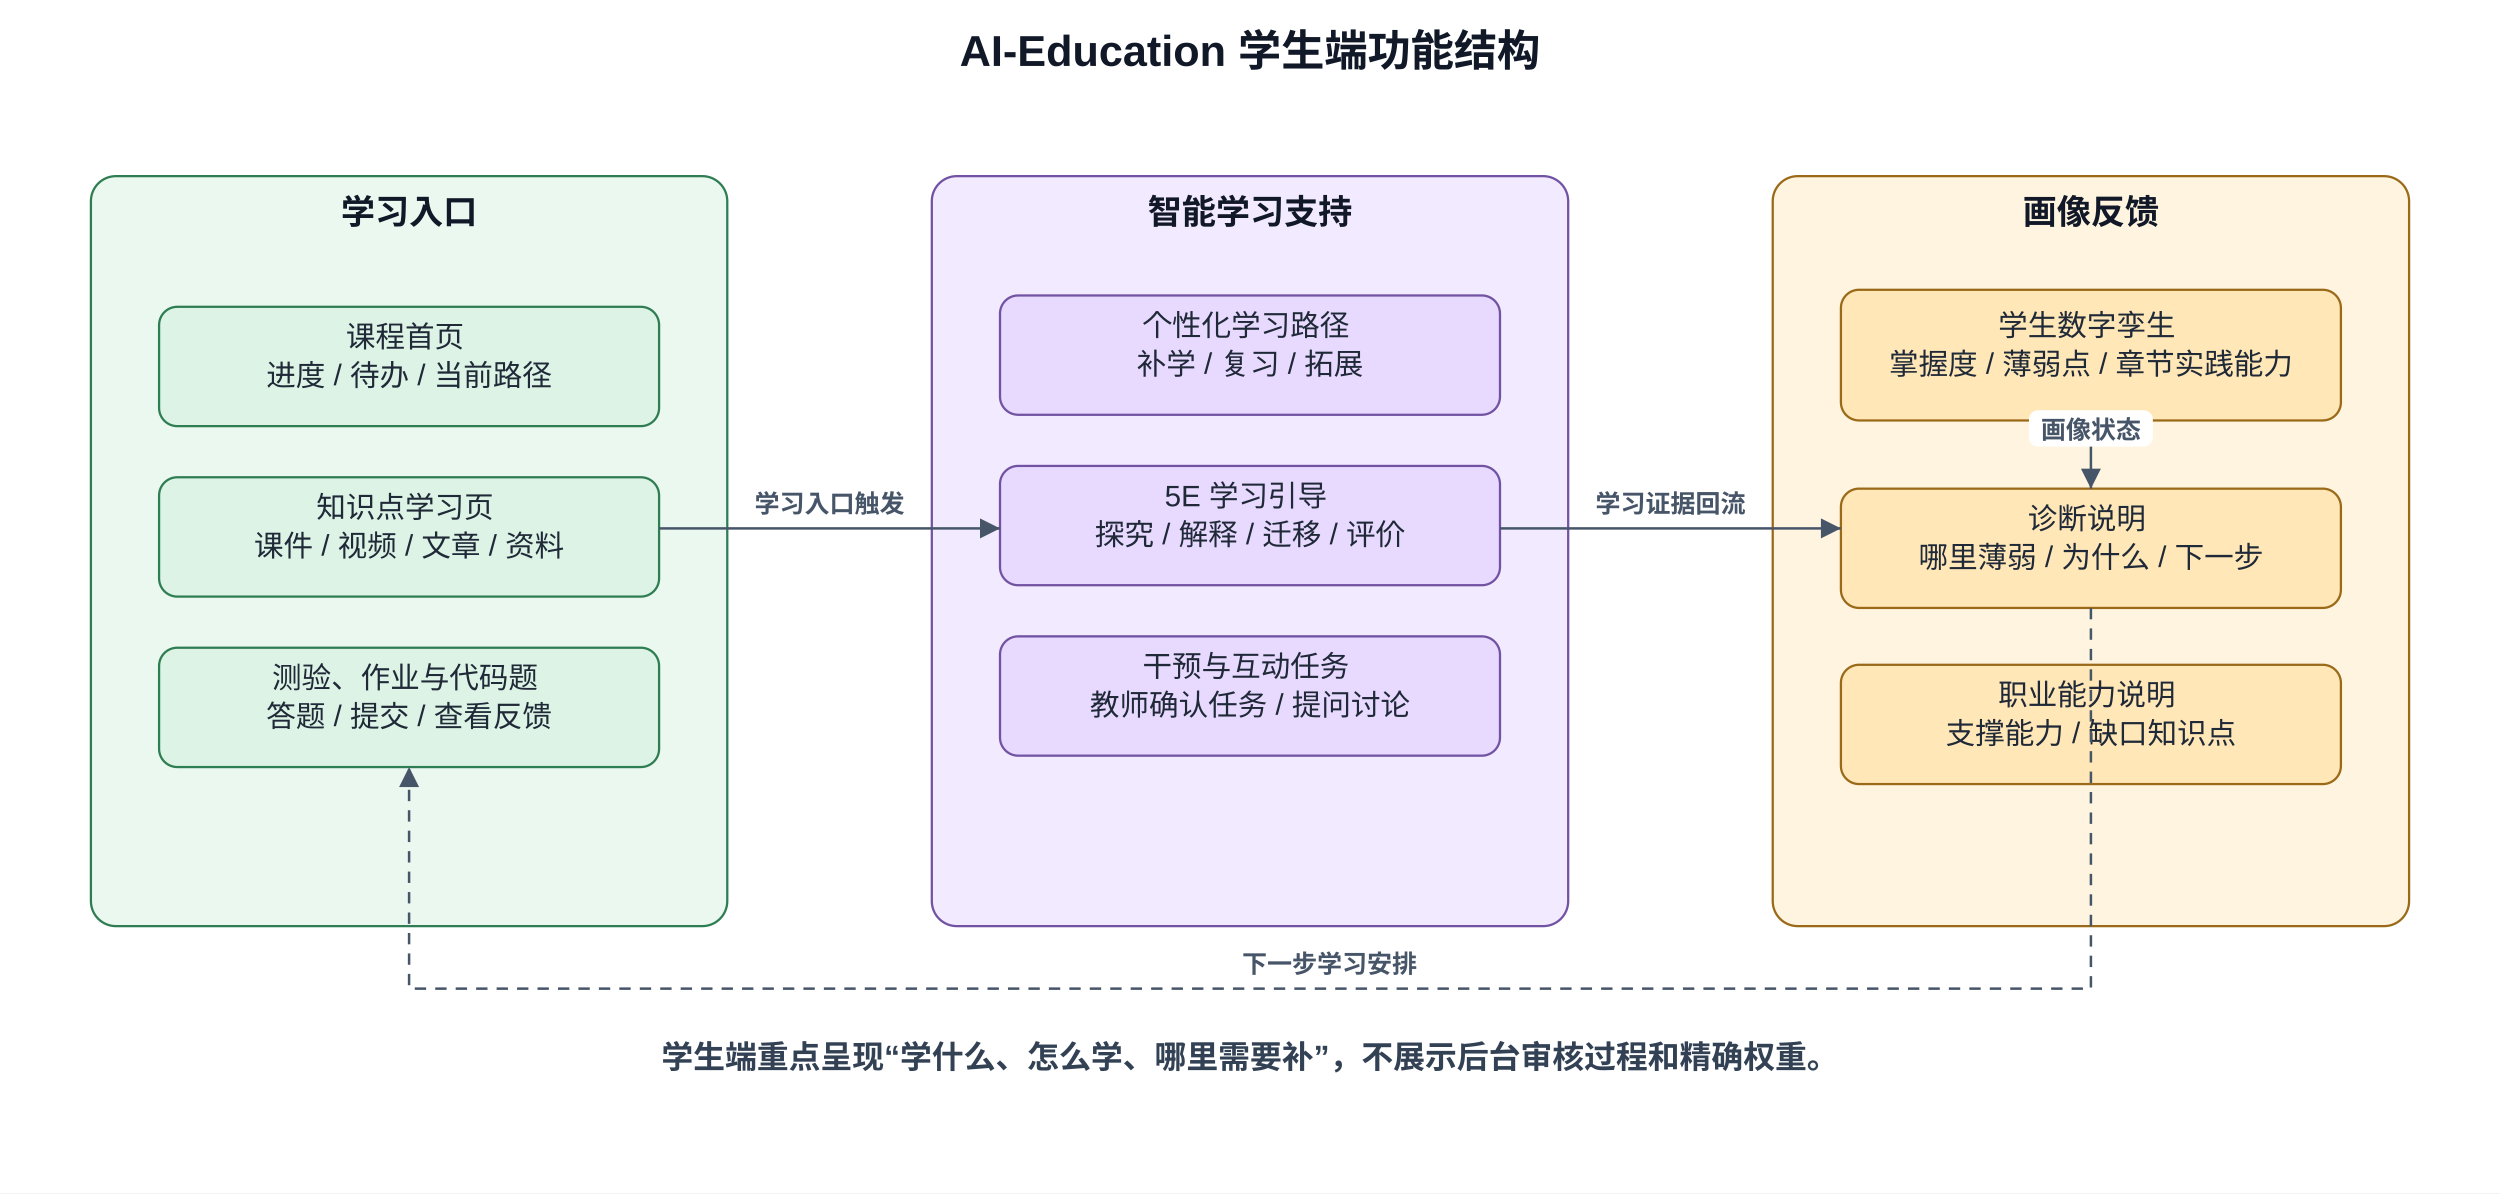
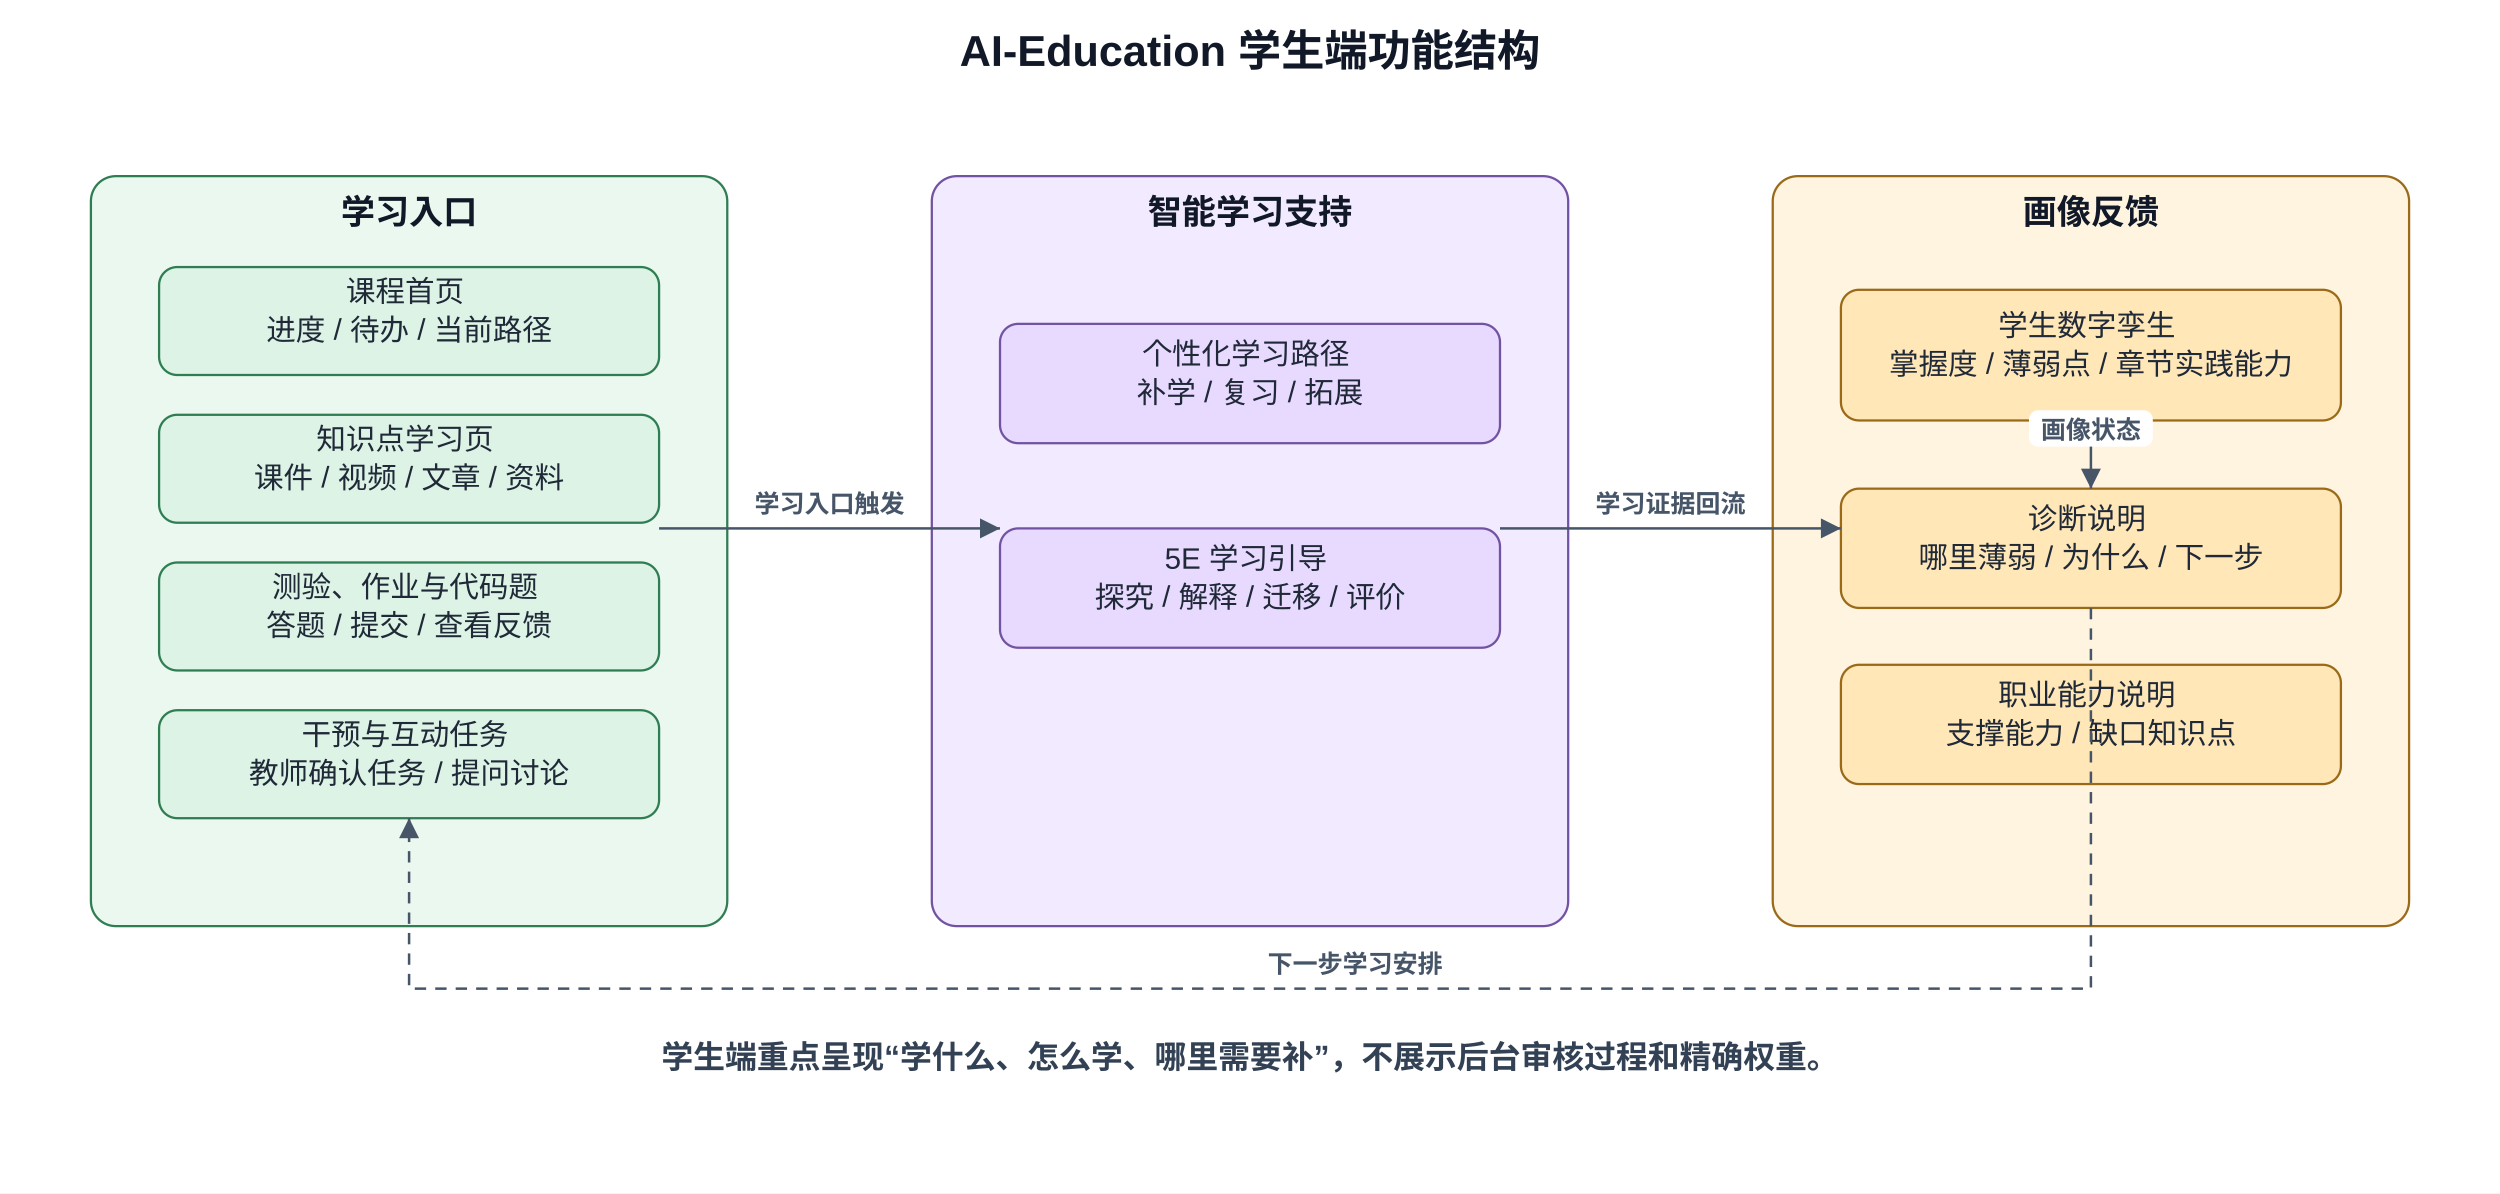
<svg xmlns="http://www.w3.org/2000/svg" width="2200" height="1050" viewBox="0 0 2200 1050">
  <defs>
    <marker id="arrow" markerWidth="12" markerHeight="12" refX="10" refY="6" orient="auto" markerUnits="strokeWidth">
      <path d="M2,2 L10,6 L2,10 Z" fill="#475569" />
    </marker>
  </defs>
  <rect x="0" y="0" width="100%" height="100%" fill="#FFFFFF" />
  <text x="1100.0" y="58" font-family="Microsoft YaHei, SimHei, Arial, sans-serif" font-size="38" font-weight="700" fill="#111827" text-anchor="middle">AI-Education 学生端功能结构</text>
  <rect x="80" y="155" width="560" height="660" rx="22" ry="22" fill="#EAF8EF" stroke="#2F7D52" stroke-width="2" />
  <text font-family="Microsoft YaHei, SimHei, Arial, sans-serif" font-size="30" font-weight="700" fill="#111827" text-anchor="middle">
    <tspan x="360.0" y="197.0">学习入口</tspan>
  </text>
  <rect x="820" y="155" width="560" height="660" rx="22" ry="22" fill="#F2EAFE" stroke="#7253A3" stroke-width="2" />
  <text font-family="Microsoft YaHei, SimHei, Arial, sans-serif" font-size="30" font-weight="700" fill="#111827" text-anchor="middle">
    <tspan x="1100.0" y="197.0">智能学习支持</tspan>
  </text>
  <rect x="1560" y="155" width="560" height="660" rx="22" ry="22" fill="#FFF4E0" stroke="#9A6A19" stroke-width="2" />
  <text font-family="Microsoft YaHei, SimHei, Arial, sans-serif" font-size="30" font-weight="700" fill="#111827" text-anchor="middle">
    <tspan x="1840.0" y="197.0">画像反馈</tspan>
  </text>
-   <rect x="140" y="270" width="440" height="105" rx="16" ry="16" fill="#DDF3E5" stroke="#2F7D52" stroke-width="2" />
+   <rect x="140" y="235" width="440" height="95" rx="16" ry="16" fill="#DDF3E5" stroke="#2F7D52" stroke-width="2" />
  <text font-family="Microsoft YaHei, SimHei, Arial, sans-serif" font-size="26" font-weight="400" fill="#1F2937" text-anchor="middle">
-     <tspan x="360.0" y="305.5">课程首页</tspan>
-     <tspan x="360.0" y="339.5">进度 / 待办 / 当前路径</tspan>
+     <tspan x="360.0" y="265.5">课程首页</tspan>
+     <tspan x="360.0" y="299.5">进度 / 待办 / 当前路径</tspan>
  </text>
-   <rect x="140" y="420" width="440" height="105" rx="16" ry="16" fill="#DDF3E5" stroke="#2F7D52" stroke-width="2" />
+   <rect x="140" y="365" width="440" height="95" rx="16" ry="16" fill="#DDF3E5" stroke="#2F7D52" stroke-width="2" />
  <text font-family="Microsoft YaHei, SimHei, Arial, sans-serif" font-size="26" font-weight="400" fill="#1F2937" text-anchor="middle">
-     <tspan x="360.0" y="455.5">知识点学习页</tspan>
-     <tspan x="360.0" y="489.5">课件 / 视频 / 文章 / 资料</tspan>
+     <tspan x="360.0" y="395.5">知识点学习页</tspan>
+     <tspan x="360.0" y="429.5">课件 / 视频 / 文章 / 资料</tspan>
  </text>
-   <rect x="140" y="570" width="440" height="105" rx="16" ry="16" fill="#DDF3E5" stroke="#2F7D52" stroke-width="2" />
+   <rect x="140" y="495" width="440" height="95" rx="16" ry="16" fill="#DDF3E5" stroke="#2F7D52" stroke-width="2" />
  <text font-family="Microsoft YaHei, SimHei, Arial, sans-serif" font-size="26" font-weight="400" fill="#1F2937" text-anchor="middle">
-     <tspan x="360.0" y="605.5">测验、作业与代码题</tspan>
-     <tspan x="360.0" y="639.5">答题 / 提交 / 查看反馈</tspan>
+     <tspan x="360.0" y="525.5">测验、作业与代码题</tspan>
+     <tspan x="360.0" y="559.5">答题 / 提交 / 查看反馈</tspan>
  </text>
-   <rect x="880" y="260" width="440" height="105" rx="16" ry="16" fill="#E8D9FF" stroke="#7253A3" stroke-width="2" />
+   <rect x="140" y="625" width="440" height="95" rx="16" ry="16" fill="#DDF3E5" stroke="#2F7D52" stroke-width="2" />
  <text font-family="Microsoft YaHei, SimHei, Arial, sans-serif" font-size="26" font-weight="400" fill="#1F2937" text-anchor="middle">
-     <tspan x="1100.0" y="295.5">个性化学习路径</tspan>
-     <tspan x="1100.0" y="329.5">补学 / 复习 / 拓展</tspan>
+     <tspan x="360.0" y="655.5">干预与互动任务</tspan>
+     <tspan x="360.0" y="689.5">教师确认任务 / 提问讨论</tspan>
  </text>
-   <rect x="880" y="410" width="440" height="105" rx="16" ry="16" fill="#E8D9FF" stroke="#7253A3" stroke-width="2" />
+   <rect x="880" y="285" width="440" height="105" rx="16" ry="16" fill="#E8D9FF" stroke="#7253A3" stroke-width="2" />
  <text font-family="Microsoft YaHei, SimHei, Arial, sans-serif" font-size="26" font-weight="400" fill="#1F2937" text-anchor="middle">
-     <tspan x="1100.0" y="445.5">5E 学习引导</tspan>
-     <tspan x="1100.0" y="479.5">探究 / 解释 / 迁移 / 评价</tspan>
+     <tspan x="1100.0" y="320.5">个性化学习路径</tspan>
+     <tspan x="1100.0" y="354.5">补学 / 复习 / 拓展</tspan>
  </text>
-   <rect x="880" y="560" width="440" height="105" rx="16" ry="16" fill="#E8D9FF" stroke="#7253A3" stroke-width="2" />
+   <rect x="880" y="465" width="440" height="105" rx="16" ry="16" fill="#E8D9FF" stroke="#7253A3" stroke-width="2" />
  <text font-family="Microsoft YaHei, SimHei, Arial, sans-serif" font-size="26" font-weight="400" fill="#1F2937" text-anchor="middle">
-     <tspan x="1100.0" y="595.5">干预与互动任务</tspan>
-     <tspan x="1100.0" y="629.5">教师确认任务 / 提问讨论</tspan>
+     <tspan x="1100.0" y="500.5">5E 学习引导</tspan>
+     <tspan x="1100.0" y="534.5">探究 / 解释 / 迁移 / 评价</tspan>
  </text>
  <rect x="1620" y="255" width="440" height="115" rx="16" ry="16" fill="#FFE7B8" stroke="#9A6A19" stroke-width="2" />
  <text font-family="Microsoft YaHei, SimHei, Arial, sans-serif" font-size="26" font-weight="400" fill="#1F2937" text-anchor="middle">
    <tspan x="1840.0" y="295.5">学生数字孪生</tspan>
    <tspan x="1840.0" y="329.5">掌握度 / 薄弱点 / 章节实践能力</tspan>
  </text>
  <rect x="1620" y="430" width="440" height="105" rx="16" ry="16" fill="#FFE7B8" stroke="#9A6A19" stroke-width="2" />
  <text font-family="Microsoft YaHei, SimHei, Arial, sans-serif" font-size="26" font-weight="400" fill="#1F2937" text-anchor="middle">
    <tspan x="1840.0" y="465.5">诊断说明</tspan>
    <tspan x="1840.0" y="499.5">哪里薄弱 / 为什么 / 下一步</tspan>
  </text>
  <rect x="1620" y="585" width="440" height="105" rx="16" ry="16" fill="#FFE7B8" stroke="#9A6A19" stroke-width="2" />
  <text font-family="Microsoft YaHei, SimHei, Arial, sans-serif" font-size="26" font-weight="400" fill="#1F2937" text-anchor="middle">
    <tspan x="1840.0" y="620.5">职业能力说明</tspan>
    <tspan x="1840.0" y="654.5">支撑能力 / 缺口知识点</tspan>
  </text>
  <path d="M 580,465 L 880,465" fill="none" stroke="#475569" stroke-width="2.2" marker-end="url(#arrow)" />
  <rect x="655.28" y="426.0" width="149.44" height="32" rx="8" ry="8" fill="#FFFFFF" stroke="#FFFFFF" stroke-width="0" />
  <text font-family="Microsoft YaHei, SimHei, Arial, sans-serif" font-size="22" font-weight="600" fill="#475569" text-anchor="middle">
    <tspan x="730.0" y="451.0">学习入口触发</tspan>
  </text>
  <path d="M 1320,465 L 1620,465" fill="none" stroke="#475569" stroke-width="2.2" marker-end="url(#arrow)" />
  <rect x="1395.28" y="426.0" width="149.44" height="32" rx="8" ry="8" fill="#FFFFFF" stroke="#FFFFFF" stroke-width="0" />
  <text font-family="Microsoft YaHei, SimHei, Arial, sans-serif" font-size="22" font-weight="600" fill="#475569" text-anchor="middle">
    <tspan x="1470.0" y="451.0">学习证据回流</tspan>
  </text>
-   <path d="M 1840,535 L 1840,870 L 360,870 L 360,675" fill="none" stroke="#475569" stroke-width="2.2" marker-end="url(#arrow)" stroke-dasharray="10 8" />
-   <rect x="1085.16" y="831.0" width="169.68" height="32" rx="8" ry="8" fill="#FFFFFF" stroke="#FFFFFF" stroke-width="0" />
+   <path d="M 1840,535 L 1840,870 L 360,870 L 360,720" fill="none" stroke="#475569" stroke-width="2.2" marker-end="url(#arrow)" stroke-dasharray="10 8" />
+   <rect x="1107.66" y="831.0" width="169.68" height="32" rx="8" ry="8" fill="#FFFFFF" stroke="#FFFFFF" stroke-width="0" />
  <text font-family="Microsoft YaHei, SimHei, Arial, sans-serif" font-size="22" font-weight="600" fill="#475569" text-anchor="middle">
-     <tspan x="1170.0" y="856.0">下一步学习安排</tspan>
+     <tspan x="1192.5" y="856.0">下一步学习安排</tspan>
  </text>
  <path d="M 1840,370 L 1840,430" fill="none" stroke="#475569" stroke-width="2.2" marker-end="url(#arrow)" />
  <rect x="1785.52" y="361.0" width="108.96" height="32" rx="8" ry="8" fill="#FFFFFF" stroke="#FFFFFF" stroke-width="0" />
  <text font-family="Microsoft YaHei, SimHei, Arial, sans-serif" font-size="22" font-weight="600" fill="#475569" text-anchor="middle">
    <tspan x="1840.0" y="386.0">画像状态</tspan>
  </text>
  <text font-family="Microsoft YaHei, SimHei, Arial, sans-serif" font-size="28" font-weight="700" fill="#334155" text-anchor="middle">
    <tspan x="1100" y="940.0">学生端重点呈现“学什么、怎么学、哪里需要补”，不展示后台审核过程和精确权重。</tspan>
  </text>
</svg>
